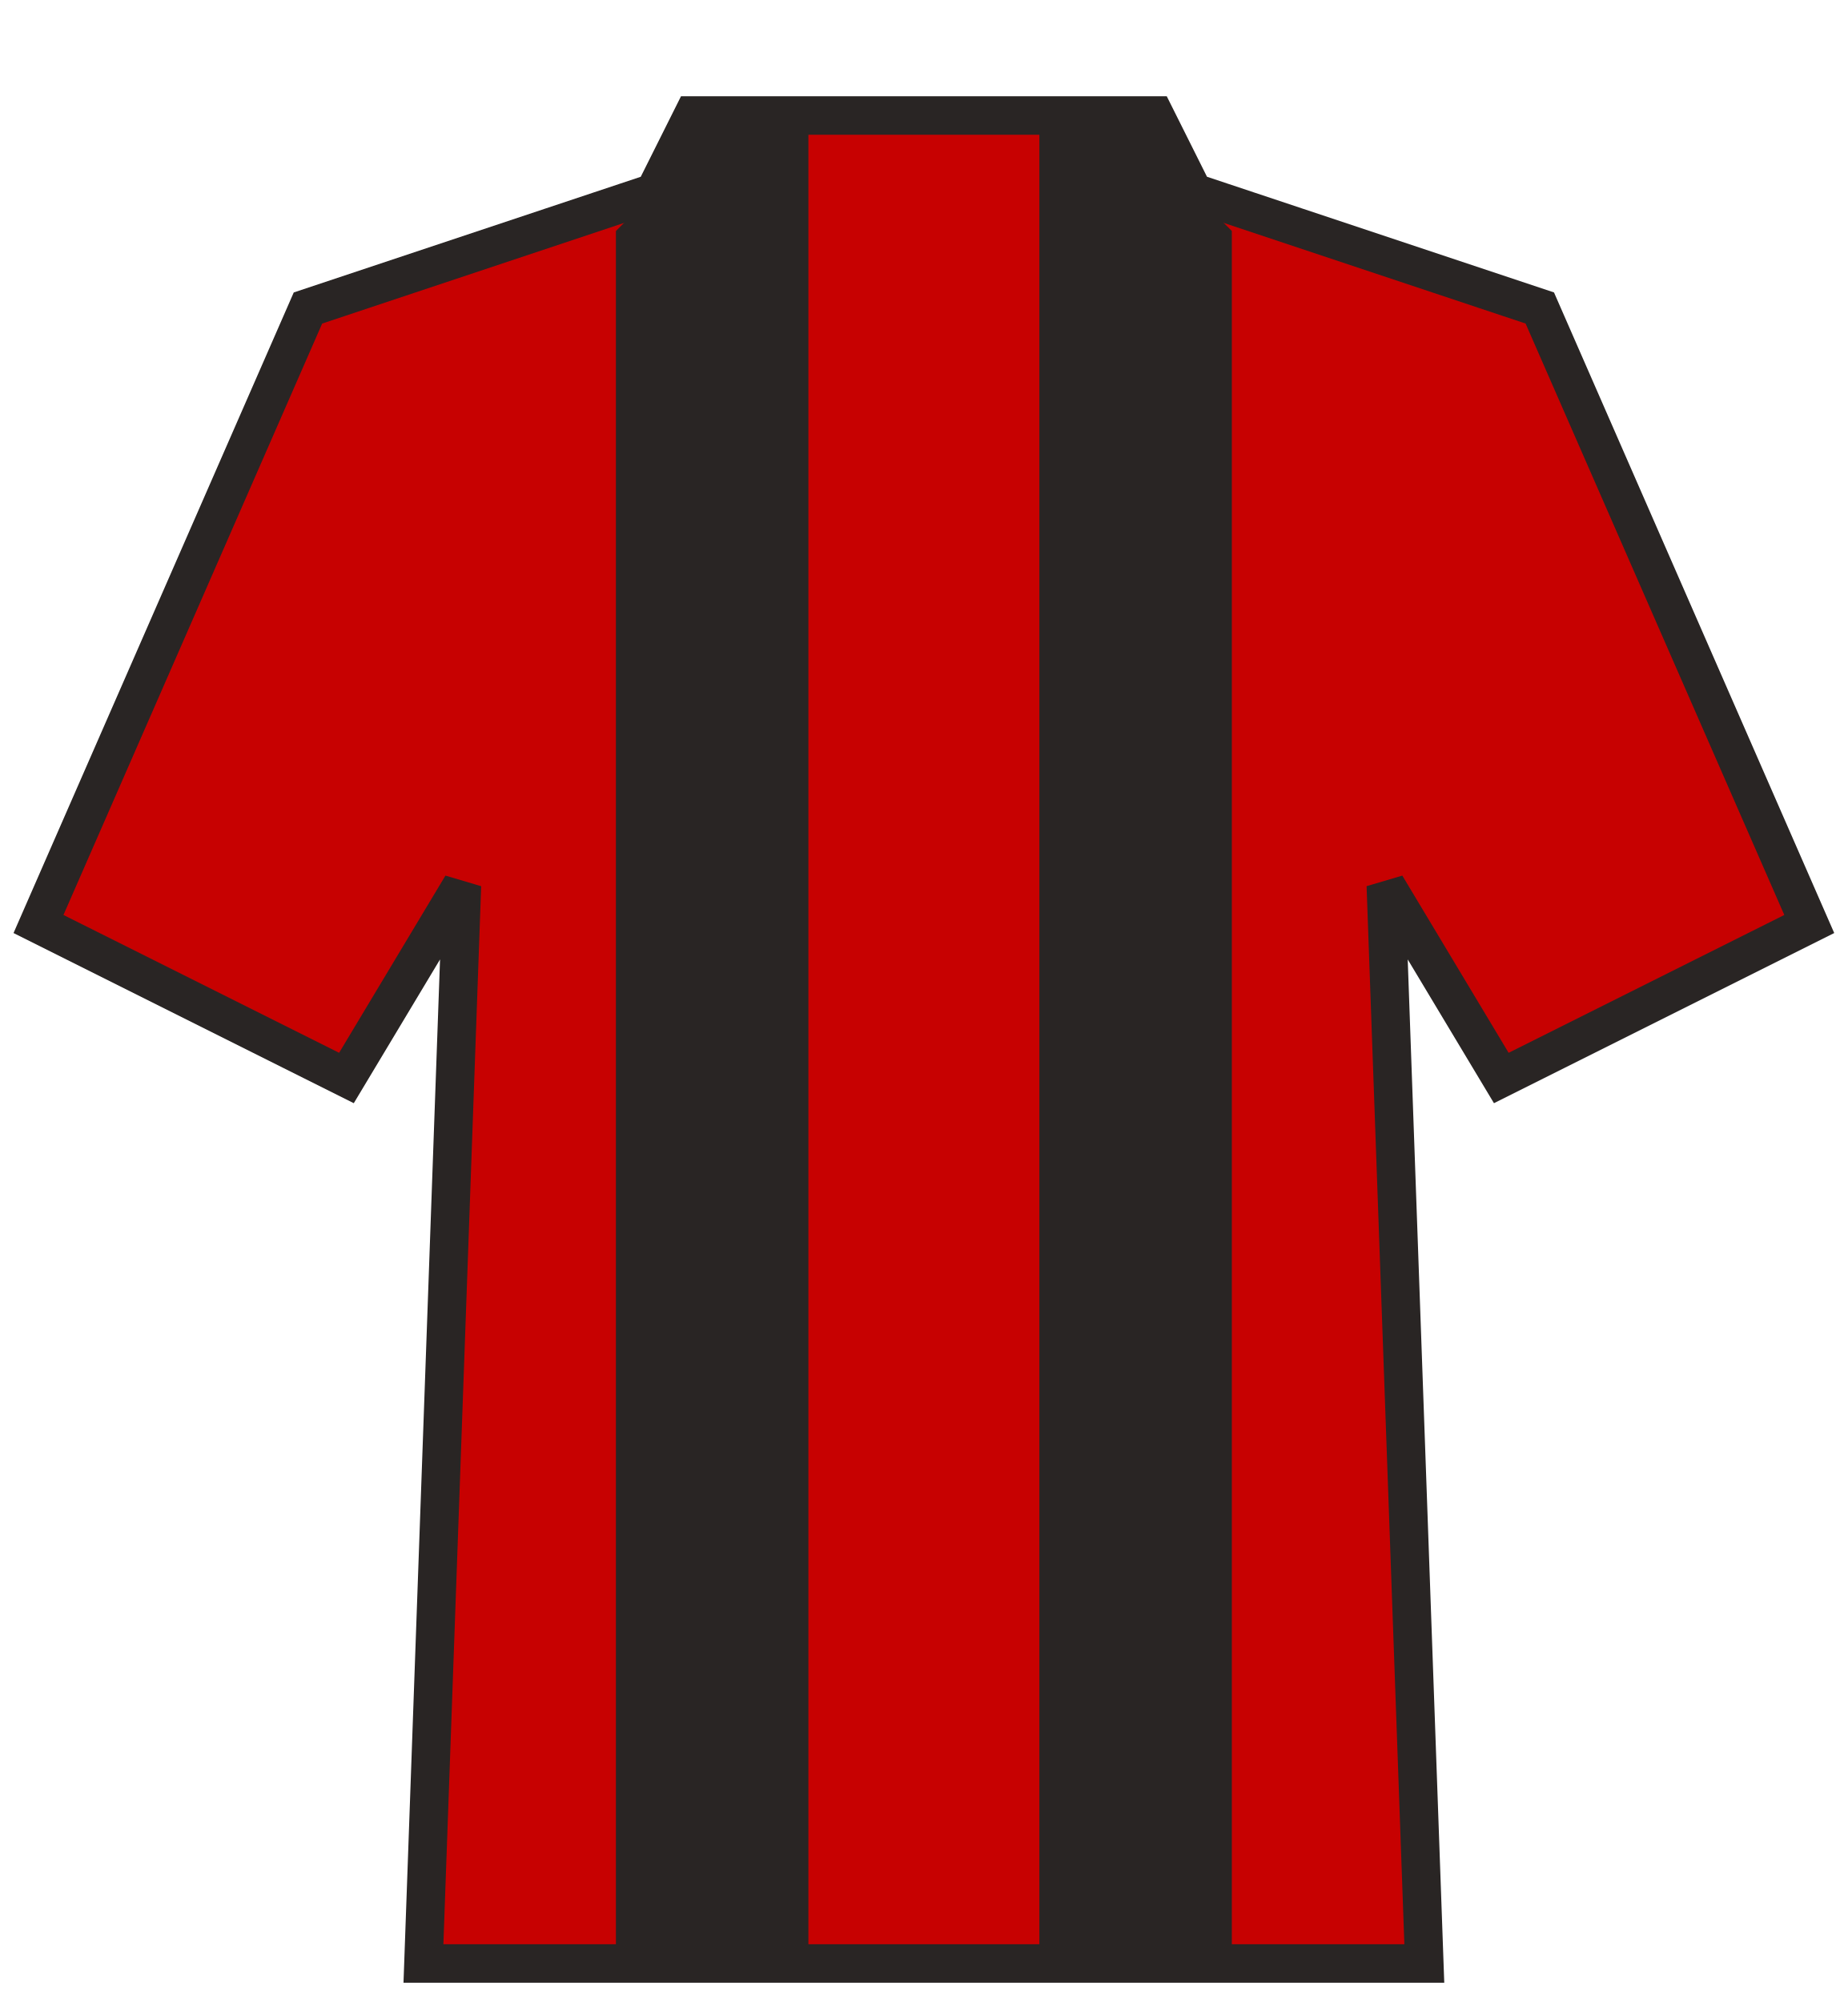
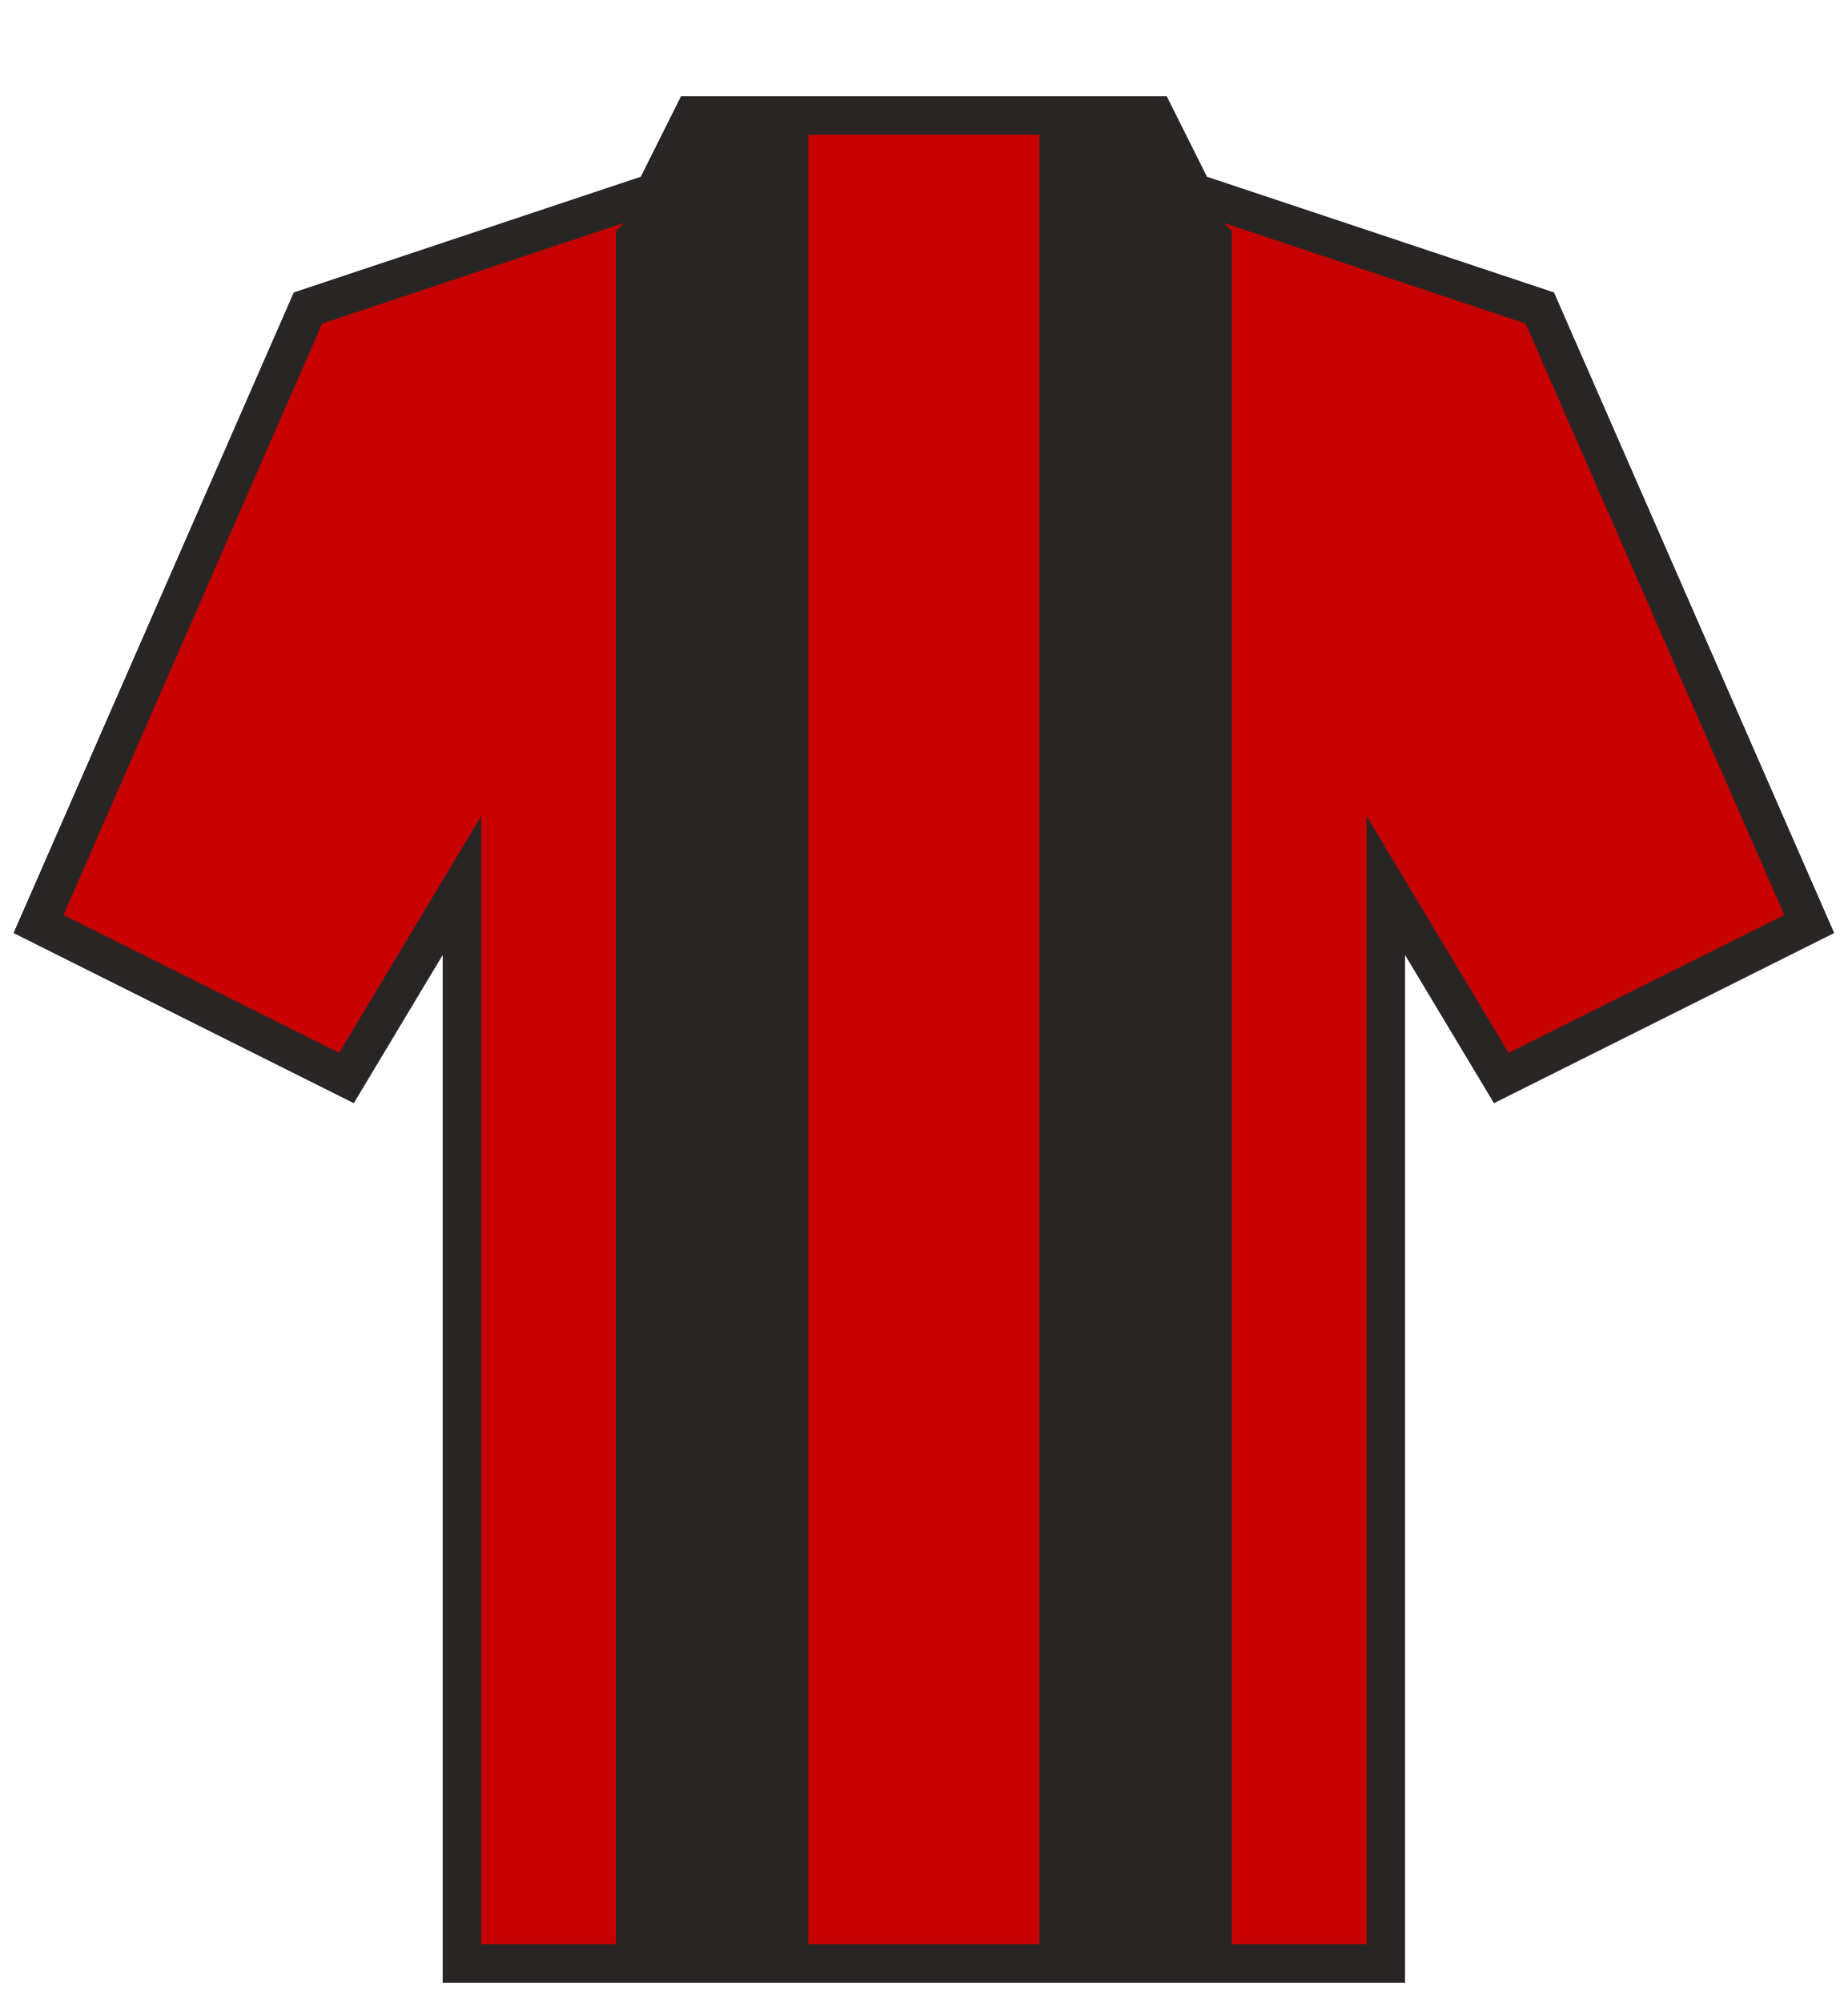
<svg xmlns="http://www.w3.org/2000/svg" version="1.0" width="48" height="52" viewBox="0 0 48 52">
-   <path stroke="#292524" stroke-width="1" fill="#c70101" d="M 1 24 L 8 8 L 17 5 L 18 3 L 30 3 L 31 5 L 40 8 L 47 24 L 39 28 L 36 23 L 37 51 L 11 51 L 12 23 L 9 28 Z" />
+   <path stroke="#292524" stroke-width="1" fill="#c70101" d="M 1 24 L 8 8 L 17 5 L 18 3 L 30 3 L 31 5 L 40 8 L 47 24 L 39 28 L 36 23 L 36 51 L 12 51 L 12 23 L 9 28 Z" />
  <path fill="#292524" d="M 16 51 L 16 6 L 17 5 L 18 3 L 21 3 L 21 51 Z" />
  <path fill="#292524" d="M 32 51 L 32 6 L 31 5 L 30 3 L 27 3 L 27 51 Z" />
</svg>
